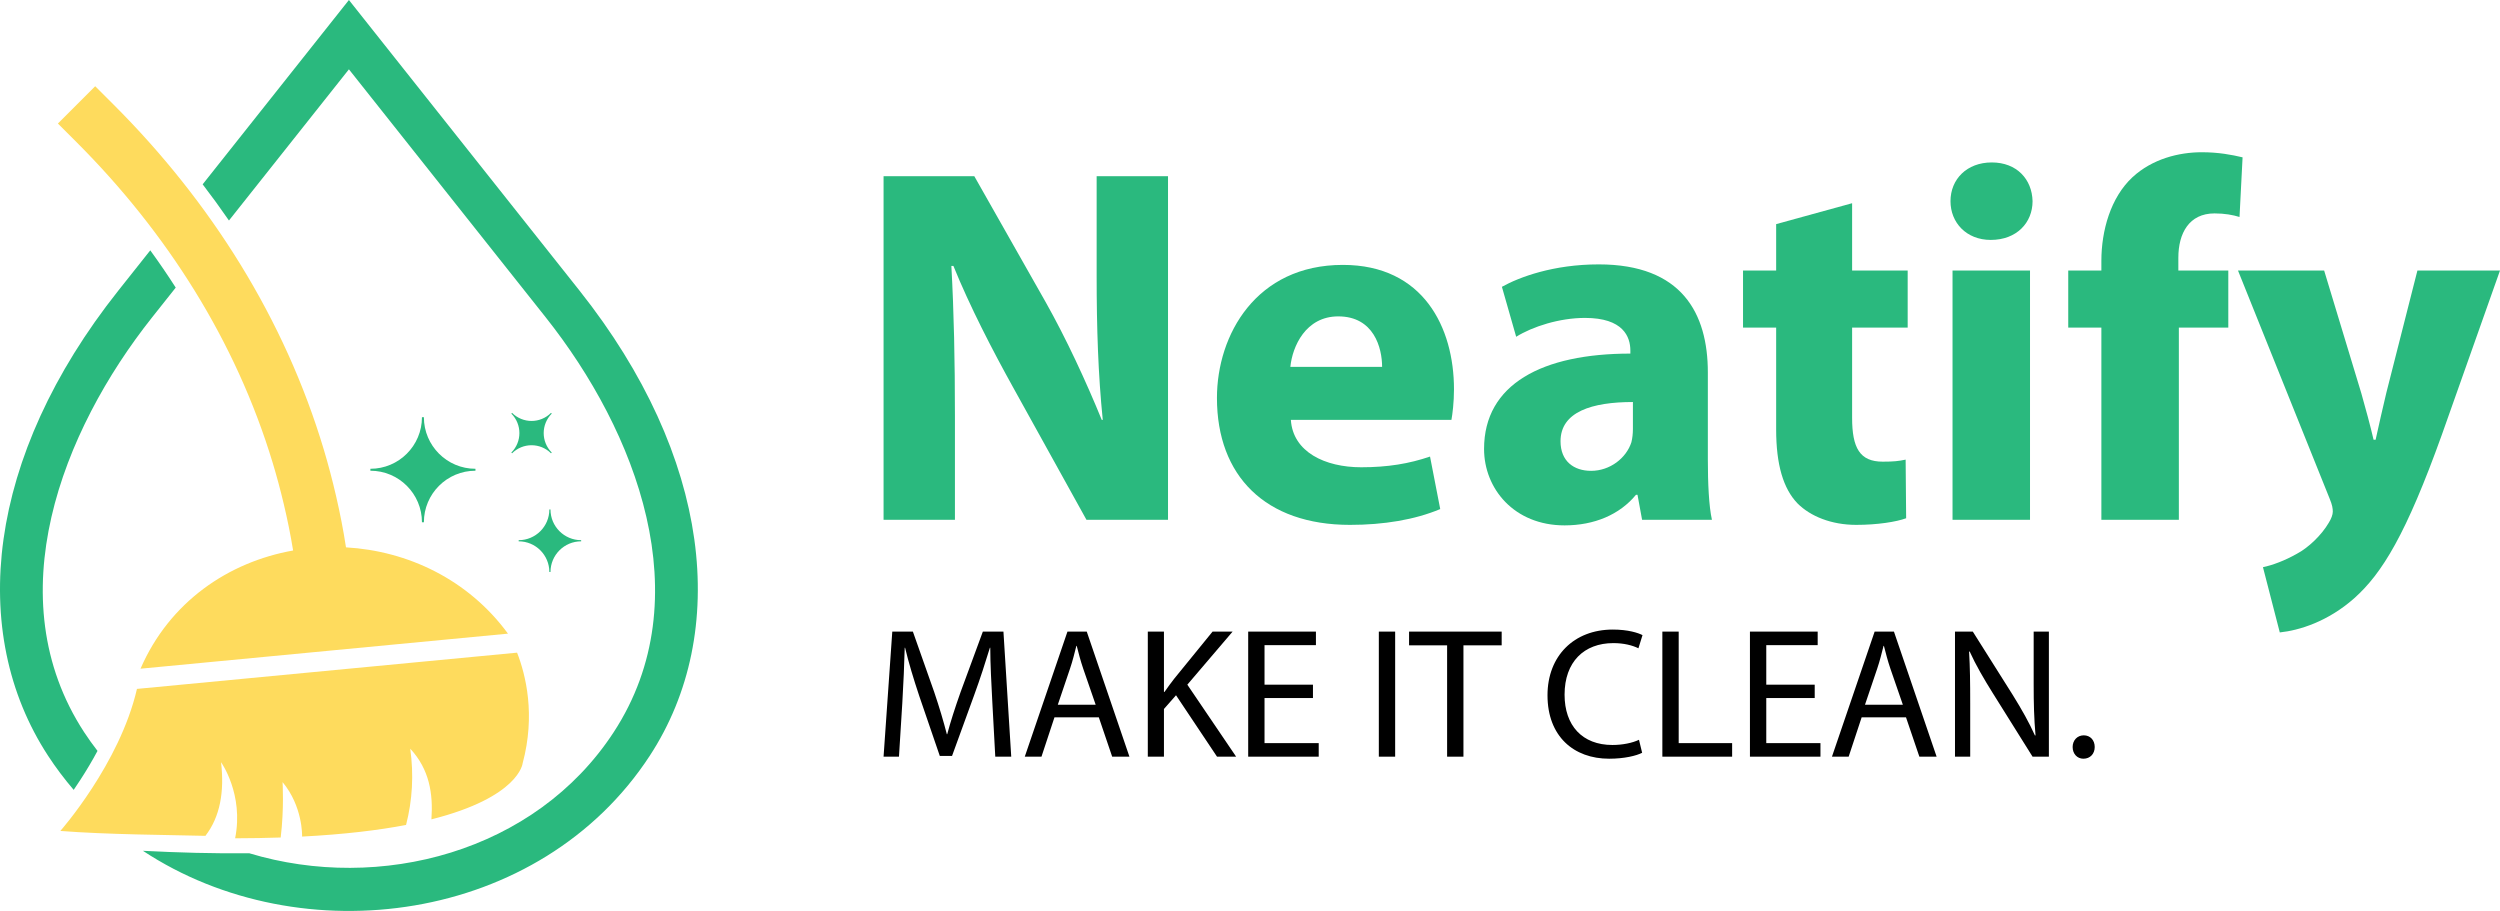
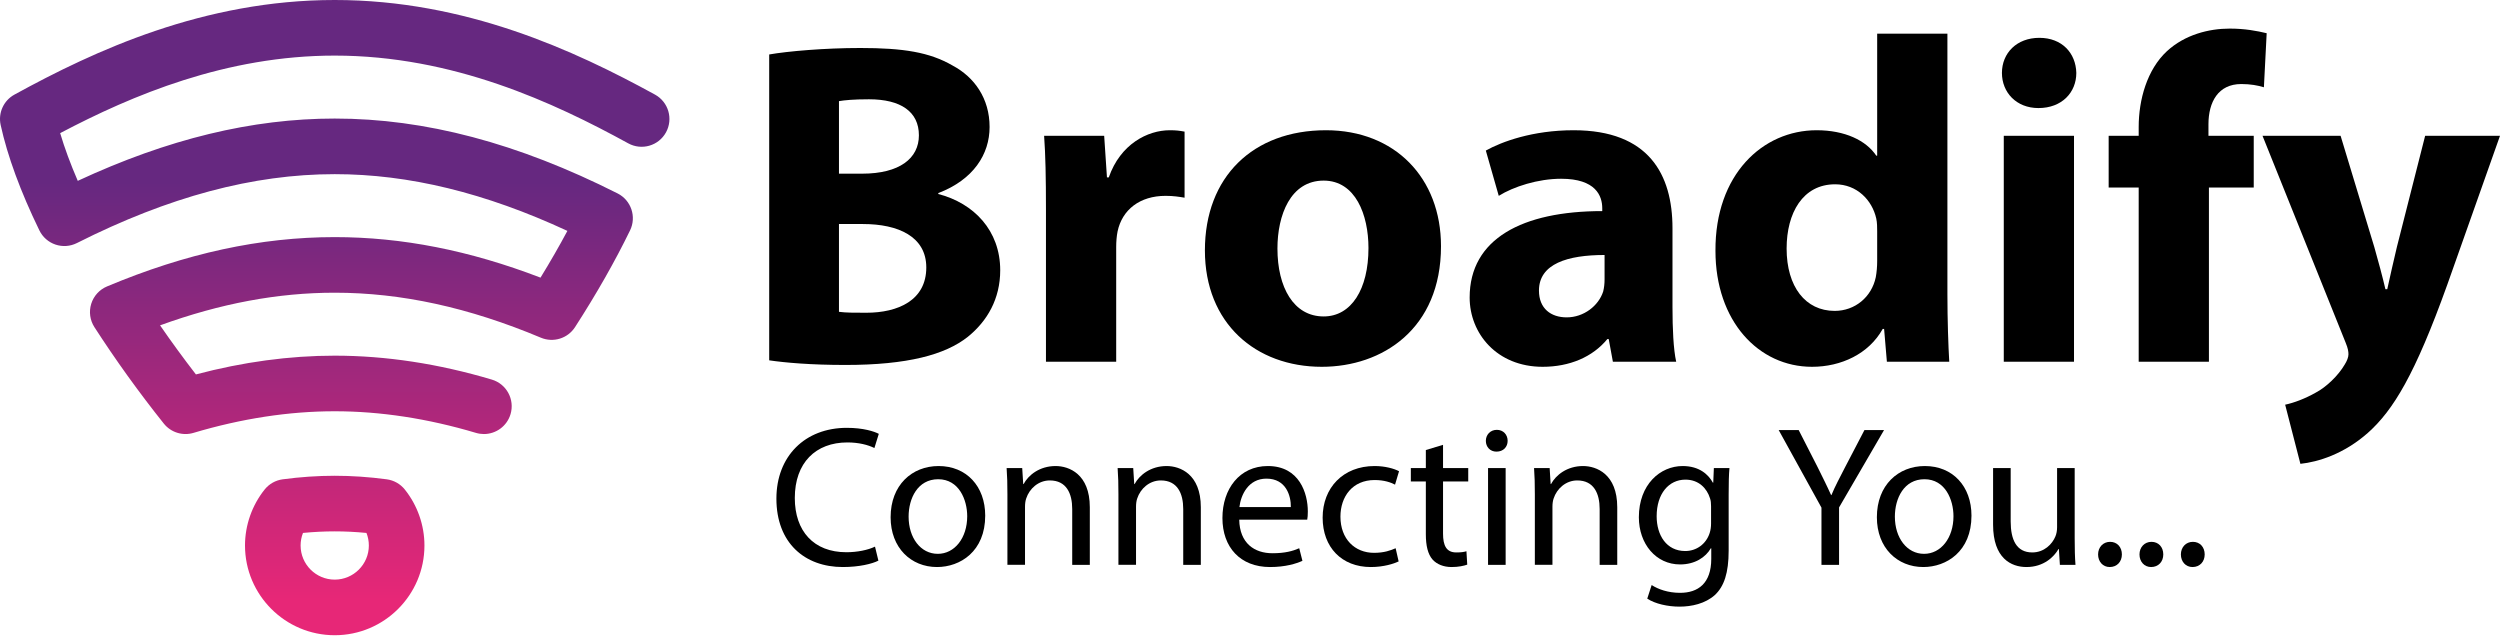
- <svg xmlns="http://www.w3.org/2000/svg" version="1.1" id="Layer_1" x="0px" y="0px" width="2165.936px" height="789.231px" viewBox="0 0 2165.936 789.231" enable-background="new 0 0 2165.936 789.231" xml:space="preserve">
+ <svg xmlns="http://www.w3.org/2000/svg" xmlns:xlink="http://www.w3.org/1999/xlink" version="1.1" id="Layer_1" x="0px" y="0px" width="1002.508px" height="254.728px" viewBox="0 0 1002.508 254.728" enable-background="new 0 0 1002.508 254.728" xml:space="preserve">
  <g>
    <g>
-       <path fill-rule="evenodd" clip-rule="evenodd" fill="#2AB97E" d="M302.292,0l199.814,251.819    C616.273,395.703,632.745,547.76,563,654.689c-94.935,145.521-301.917,172.992-439.174,82.426    c30.19,1.549,61.182,2.455,92.104,2.117c112.944,34.164,247.854-0.799,315.8-104.939c75.815-116.234,19.292-260.756-58.872-359.27    L302.292,60.056l-103.93,130.985c-7.322-10.631-14.922-21.091-22.782-31.347L302.292,0L302.292,0z M63.845,684.322    c-7.946-9.273-15.402-19.135-22.254-29.633c-69.754-106.93-53.281-258.987,60.884-402.871l27.719-34.926    c7.669,10.544,15.02,21.311,22.053,32.278l-20.521,25.852C53.551,373.537-2.964,518.059,72.862,634.293    c3.676,5.629,7.571,11.037,11.621,16.27c-4.627,8.648-9.64,17.029-14.824,25.016C67.8,678.453,65.857,681.381,63.845,684.322    L63.845,684.322z" />
-       <path fill-rule="evenodd" clip-rule="evenodd" fill="#FEDB5D" d="M440.088,548.973l-318.35,30.363    c25.197-58.035,76.305-92.451,132.205-102.408c-4.321-26.836-11.093-54.148-17.635-75.787    c-31.963-105.787-92.057-200.026-169.99-277.96l-16.163-16.154l32.317-32.319l16.164,16.155    c83.773,83.783,148.072,185.307,182.045,299.125c7.253,24.303,14.566,54.553,19.078,84.227    C353.102,477.273,405.653,501.963,440.088,548.973L440.088,548.973z M447.987,565.443c7.504,19.242,16.125,53.859,4.801,95.896    c0,0-2.801,29.285-79.011,48.529c1.55-22.244-1.723-43.326-18.356-61.223c3.127,22.459,1.923,44.48-3.619,66.07    c-23.907,4.58-53.504,8.17-90.074,10.074c0.028-0.836,0.625-26.104-16.924-47.191c0,0,1.443,23.051-1.625,47.99    c-12.402,0.424-25.555,0.654-39.477,0.684c7.668-38.227-12.182-65.906-12.182-65.906c2.975,25.582-0.807,47.26-13.555,63.789    c-32.849-0.828-84.966-1.068-125.684-4.244c0,0,51.416-58.148,66.377-123.064L447.987,565.443L447.987,565.443z" />
-       <path fill-rule="evenodd" clip-rule="evenodd" fill="#2AB97E" d="M320.889,407.818c24.668,0,44.681,20.012,44.681,44.68h1.675    c0-24.668,20.012-44.68,44.682-44.68v-1.676c-24.67,0-44.682-20.012-44.682-44.68h-1.675c0,24.668-20.013,44.68-44.681,44.68    V407.818L320.889,407.818z" />
-       <path fill-rule="evenodd" clip-rule="evenodd" fill="#2AB97E" d="M449.353,468.988c14.673,0,26.583,11.912,26.583,26.586h0.992    c0-14.674,11.9-26.586,26.582-26.586v-0.99c-14.682,0-26.582-11.9-26.582-26.584h-0.992c0,14.684-11.91,26.584-26.583,26.584    V468.988L449.353,468.988z" />
-       <path fill-rule="evenodd" clip-rule="evenodd" fill="#2AB97E" d="M443.012,358.346c9.314,9.312,9.314,24.426,0,33.742l0.636,0.633    c9.313-9.313,24.428-9.313,33.741,0l0.635-0.633c-9.313-9.315-9.313-24.43,0-33.742l-0.635-0.637    c-9.313,9.323-24.428,9.323-33.741,0L443.012,358.346L443.012,358.346z" />
+       <g>
+         <defs>
+           <path id="SVGID_1_" d="M5.788,37.94c-4.335,2.377-6.586,7.327-5.53,12.156c2.733,12.497,7.959,26.727,15.533,42.295      c1.306,2.683,3.633,4.732,6.46,5.686c2.828,0.954,5.919,0.735,8.584-0.609c36.87-18.593,70.688-27.631,103.388-27.631      c29.696,0,60.315,7.454,93.302,22.749c-3.266,6.115-6.868,12.378-10.778,18.745c-28.474-10.927-55.555-16.25-82.524-16.25      c-29.729,0-59.597,6.47-91.312,19.781c-3.041,1.276-5.36,3.834-6.335,6.985c-0.975,3.149-0.505,6.57,1.284,9.34      c8.5,13.168,17.862,26.18,27.826,38.669c2.837,3.552,7.546,5.029,11.902,3.729c19.274-5.751,38.329-8.667,56.634-8.667      s37.36,2.916,56.634,8.667c1.063,0.316,2.136,0.468,3.191,0.468c4.803,0,9.236-3.127,10.679-7.964      c1.761-5.899-1.594-12.109-7.495-13.87c-21.344-6.367-42.544-9.598-63.009-9.598c-18.114,0-36.803,2.53-55.659,7.527      c-4.983-6.453-9.787-13.031-14.377-19.683c24.229-8.795,47.256-13.09,70.036-13.09c26.708,0,53.754,5.902,82.682,18.045      c4.986,2.091,10.751,0.306,13.681-4.234c8.61-13.336,16.035-26.39,22.07-38.796c2.666-5.481,0.437-12.088-5.006-14.831      c-40.055-20.202-77.159-30.02-113.427-30.02c-33.113,0-66.921,8.185-103.037,24.981c-2.933-6.791-5.293-13.185-7.059-19.132      c28.98-15.266,66.562-31.094,110.096-31.094c47.455,0,87.837,18.808,117.715,35.192c5.398,2.96,12.176,0.984,15.135-4.415      c2.961-5.396,0.983-12.174-4.414-15.134C230.451,20.276,186.743,0,134.225,0S38,20.276,5.788,37.94" />
+         </defs>
+         <clipPath id="SVGID_2_">
+           <use xlink:href="#SVGID_1_" overflow="visible" />
+         </clipPath>
+         <linearGradient id="SVGID_3_" gradientUnits="userSpaceOnUse" x1="-572.382" y1="1110.964" x2="-571.621" y2="1110.964" gradientTransform="matrix(-9.600000e-006 -220.61 -220.61 9.600000e-006 245224.484 -126031.859)">
+           <stop offset="0" style="stop-color:#E72777" />
+           <stop offset="1" style="stop-color:#662880" />
+         </linearGradient>
+         <rect x="-0.798" clip-path="url(#SVGID_2_)" fill="url(#SVGID_3_)" width="270.833" height="174.886" />
+       </g>
+       <g>
+         <defs>
+           <path id="SVGID_4_" d="M120.544,218.749c0-1.757,0.326-3.456,0.957-5.042c4.317-0.417,8.579-0.628,12.724-0.628      c4.142,0,8.404,0.211,12.725,0.63c0.631,1.585,0.959,3.283,0.959,5.04c0,7.545-6.139,13.683-13.684,13.683      C126.681,232.432,120.544,226.294,120.544,218.749 M113.35,192.208c-2.845,0.382-5.433,1.845-7.226,4.087      c-5.08,6.351-7.876,14.325-7.876,22.454c0,19.838,16.14,35.979,35.977,35.979c19.839,0,35.979-16.141,35.979-35.979      c0-8.131-2.798-16.105-7.878-22.455c-1.793-2.242-4.382-3.705-7.227-4.086c-7.073-0.946-14.096-1.426-20.874-1.426      C127.44,190.782,120.417,191.262,113.35,192.208" />
+         </defs>
+         <clipPath id="SVGID_5_">
+           <use xlink:href="#SVGID_4_" overflow="visible" />
+         </clipPath>
+         <linearGradient id="SVGID_6_" gradientUnits="userSpaceOnUse" x1="-572.381" y1="1110.966" x2="-571.62" y2="1110.966" gradientTransform="matrix(-9.600000e-006 -220.6076 -220.6076 9.600000e-006 245221.844 -126030.5)">
+           <stop offset="0" style="stop-color:#E72777" />
+           <stop offset="1" style="stop-color:#662880" />
+         </linearGradient>
+         <rect x="98.248" y="190.782" clip-path="url(#SVGID_5_)" fill="url(#SVGID_6_)" width="71.956" height="63.945" />
+       </g>
    </g>
    <g>
      <g>
-         <path fill="#2AB97E" d="M765.499,450.32V152.656h78.612l61.83,109.085c17.665,31.356,34.889,68.454,48.58,102.019h0.883     c-3.975-39.306-5.3-79.495-5.3-124.542v-86.562h61.83V450.32h-70.662l-63.596-114.825     c-17.665-31.798-37.539-70.221-51.672-105.11h-1.767c2.208,39.748,3.092,81.703,3.092,130.283v89.652H765.499z" />
-         <path fill="#2AB97E" d="M1118.371,363.76c1.766,27.823,29.589,41.072,60.946,41.072c22.964,0,41.513-3.091,59.621-9.274     l8.833,45.489c-22.083,9.273-49.022,13.69-78.17,13.69c-73.313,0-115.268-42.397-115.268-109.968     c0-54.764,34.005-115.269,109.084-115.269c69.779,0,96.277,54.322,96.277,107.761c0,11.482-1.325,21.64-2.208,26.498H1118.371z      M1197.424,317.829c0-16.341-7.066-43.722-37.98-43.722c-28.265,0-39.748,26.057-41.514,43.722H1197.424z" />
-         <path fill="#2AB97E" d="M1479.634,398.208c0,20.314,0.884,40.188,3.534,52.112h-60.506l-3.975-21.64h-1.324     c-14.133,17.224-36.215,26.498-61.83,26.498c-43.722,0-69.779-31.798-69.779-66.246c0-56.088,50.347-82.586,126.75-82.586v-2.649     c0-11.925-6.183-28.266-39.306-28.266c-22.082,0-45.488,7.508-59.621,16.341l-12.366-43.28     c15.016-8.392,44.605-19.433,83.912-19.433c71.988,0,94.51,42.397,94.51,93.628V398.208z M1414.713,348.303     c-35.331,0-62.713,8.391-62.713,34.006c0,17.224,11.483,25.615,26.499,25.615c16.341,0,30.473-11.041,34.89-24.731     c0.883-3.533,1.324-7.508,1.324-11.483V348.303z" />
-         <path fill="#2AB97E" d="M1604.623,176.063v58.296h48.139v49.464h-48.139v78.17c0,26.057,6.624,37.98,26.498,37.98     c9.274,0,13.69-0.441,19.874-1.766l0.441,50.788c-8.392,3.091-24.731,5.741-43.28,5.741c-21.641,0-39.748-7.508-50.789-18.549     c-12.365-12.808-18.549-33.564-18.549-64.037v-88.328h-28.707v-49.464h28.707V194.17L1604.623,176.063z" />
-         <path fill="#2AB97E" d="M1760.96,174.297c0,18.549-13.69,33.564-36.214,33.564c-21.199,0-34.889-15.016-34.889-33.564     c0-18.99,14.132-33.564,35.771-33.564C1747.27,140.732,1760.52,155.307,1760.96,174.297z M1691.623,450.32V234.359h67.129V450.32     H1691.623z" />
-         <path fill="#2AB97E" d="M1820.577,450.32V283.823h-28.706v-49.464h28.706v-8.391c0-26.057,7.95-54.764,26.94-72.429     c17.224-15.899,40.188-21.641,60.063-21.641c14.574,0,26.057,2.208,35.331,4.416l-2.649,51.672     c-5.742-1.767-12.808-3.092-21.641-3.092c-22.082,0-31.355,17.225-31.355,38.423v11.041h43.28v49.464h-42.84V450.32H1820.577z" />
-         <path fill="#2AB97E" d="M2013.57,234.359l32.239,106.436c3.533,12.365,7.949,28.706,10.6,40.188h1.767     c2.649-11.924,6.183-27.823,9.273-40.631l26.941-105.993h71.545l-50.348,142.208c-30.914,86.119-51.671,120.125-75.961,141.766     c-22.966,20.315-47.697,27.823-64.479,29.59l-14.574-56.53c8.392-1.766,18.99-5.74,29.148-11.481     c10.158-5.3,21.64-16.341,27.823-26.94c2.208-3.533,3.533-7.066,3.533-9.717c0-2.649-0.442-5.74-2.65-11.04l-79.494-197.854     H2013.57z" />
+         <path d="M308.451,21.841c7.411-1.296,22.233-2.594,36.5-2.594c17.231,0,27.792,1.667,37.056,7.04     c8.708,4.633,14.822,13.155,14.822,24.643c0,10.932-6.484,21.122-20.565,26.496v0.37c14.266,3.705,24.827,14.637,24.827,30.571     c0,11.488-5.188,20.38-12.97,26.68c-9.078,7.226-24.271,11.302-49.099,11.302c-13.896,0-24.271-0.927-30.571-1.854V21.841z      M336.428,69.643h9.264c15.008,0,22.79-6.115,22.79-15.378c0-9.449-7.226-14.452-20.01-14.452c-6.299,0-9.819,0.371-12.043,0.742     V69.643z M336.428,125.041c2.779,0.371,6.114,0.371,10.932,0.371c12.784,0,24.086-5.002,24.086-18.157     c0-12.413-11.302-17.417-25.383-17.417h-9.635V125.041z" />
+         <path d="M419.433,84.28c0-13.34-0.185-22.048-0.741-29.83h24.086l1.112,16.675h0.741c4.632-13.34,15.563-18.899,24.457-18.899     c2.594,0,3.891,0.186,5.929,0.556v26.495c-2.224-0.371-4.446-0.741-7.596-0.741c-10.376,0-17.416,5.558-19.269,14.266     c-0.371,1.853-0.556,4.076-0.556,6.299v45.95h-28.163V84.28z" />
+         <path d="M577.846,98.731c0,33.165-23.529,48.357-47.801,48.357c-26.495,0-46.875-17.416-46.875-46.69     c0-29.459,19.269-48.172,48.543-48.172C559.319,52.227,577.846,71.311,577.846,98.731z M512.258,99.658     c0,15.563,6.485,27.236,18.527,27.236c11.117,0,17.974-10.931,17.974-27.421c0-13.34-5.188-27.05-17.974-27.05     C517.446,72.423,512.258,86.318,512.258,99.658z" />
+         <path d="M670.673,123.189c0,8.522,0.37,16.86,1.482,21.862h-25.384l-1.668-9.079h-0.555     c-5.929,7.226-15.192,11.116-25.939,11.116c-18.343,0-29.274-13.339-29.274-27.791c0-23.531,21.122-34.646,53.176-34.646v-1.112     c0-5.002-2.595-11.858-16.489-11.858c-9.264,0-19.085,3.15-25.014,6.855l-5.188-18.158c6.3-3.521,18.713-8.152,35.203-8.152     c30.2,0,39.649,17.787,39.649,39.279V123.189z M643.437,102.252c-14.821,0-26.31,3.521-26.31,14.266     c0,7.226,4.817,10.747,11.117,10.747c6.854,0,12.784-4.632,14.637-10.376c0.37-1.482,0.556-3.149,0.556-4.817V102.252z" />
+         <path d="M780.917,13.504V118c0,10.191,0.37,20.936,0.74,27.051h-25.012l-1.112-13.155h-0.556     c-5.559,10.005-16.674,15.192-28.349,15.192c-21.49,0-38.722-18.342-38.722-46.504c-0.186-30.571,18.898-48.358,40.576-48.358     c11.302,0,19.824,4.077,23.9,10.19h0.37V13.504H780.917z M752.753,92.803c0-1.482,0-3.52-0.37-5.188     c-1.668-7.411-7.781-13.711-16.49-13.711c-12.968,0-19.454,11.487-19.454,25.753c0,15.378,7.597,25.013,19.271,25.013     c8.151,0,14.82-5.558,16.488-13.525c0.371-2.038,0.556-4.262,0.556-6.485V92.803z" />
+         <path d="M832.61,29.252c0,7.782-5.743,14.081-15.192,14.081c-8.895,0-14.638-6.299-14.638-14.081     c0-7.967,5.929-14.081,15.01-14.081C826.867,15.171,832.424,21.285,832.61,29.252z M803.521,145.051V54.45h28.163v90.601H803.521     z" />
+         <path d="M857.621,145.051v-69.85h-12.042V54.45h12.042V50.93c0-10.932,3.336-22.975,11.302-30.385     c7.228-6.67,16.861-9.079,25.198-9.079c6.114,0,10.931,0.926,14.823,1.853l-1.112,21.678c-2.408-0.741-5.372-1.297-9.078-1.297     c-9.265,0-13.156,7.226-13.156,16.119v4.632h18.158v20.751h-17.972v69.85H857.621z" />
+         <path d="M938.586,54.45l13.525,44.651c1.483,5.188,3.336,12.044,4.447,16.861h0.741c1.111-5.003,2.594-11.673,3.892-17.045     l11.301-44.467h30.016l-21.122,59.66c-12.97,36.13-21.677,50.396-31.867,59.475c-9.635,8.522-20.011,11.672-27.052,12.413     l-6.113-23.715c3.521-0.741,7.967-2.409,12.228-4.817c4.262-2.224,9.08-6.855,11.672-11.303c0.927-1.481,1.484-2.964,1.484-4.076     s-0.186-2.408-1.112-4.632L907.274,54.45H938.586z" />
      </g>
      <g>
-         <path d="M859.709,607.975c-0.804-15.112-1.769-33.439-1.769-46.784h-0.322c-3.858,12.54-8.199,26.206-13.665,41.157     l-19.131,52.572h-10.611l-17.685-51.607c-5.145-15.434-9.325-29.26-12.379-42.122h-0.321c-0.321,13.506-1.125,31.511-2.09,47.91     l-2.894,46.462h-13.344l7.556-108.358H790.9l18.488,52.41c4.501,13.345,8.038,25.241,10.932,36.495h0.322     c2.894-10.932,6.752-22.83,11.575-36.495l19.292-52.41h17.846l6.752,108.358h-13.826L859.709,607.975z" />
-         <path d="M913.563,621.479l-11.253,34.083h-14.47l36.977-108.358h16.72l36.977,108.358h-14.952l-11.575-34.083H913.563z      M949.254,610.547l-10.771-31.188c-2.412-7.074-4.02-13.505-5.627-19.775h-0.321c-1.607,6.271-3.216,13.023-5.466,19.614     l-10.611,31.35H949.254z" />
-         <path d="M994.429,547.204h13.987v52.251h0.482c2.894-4.18,5.788-8.04,8.521-11.576l33.119-40.675h17.362l-39.227,45.98     l42.282,62.378h-16.559l-35.53-53.215l-10.45,11.897v41.317h-13.987V547.204z" />
-         <path d="M1137.511,604.76h-41.96v39.066h46.945v11.736h-61.093V547.204h58.681v11.737h-44.533v34.243h41.96V604.76z" />
-         <path d="M1208.728,547.204v108.358h-14.148V547.204H1208.728z" />
-         <path d="M1253.742,559.101h-32.958v-11.896h80.225v11.896h-33.119v96.462h-14.147V559.101z" />
-         <path d="M1422.706,652.187c-4.984,2.572-15.434,5.145-28.617,5.145c-30.546,0-53.375-19.293-53.375-54.983     c0-34.082,22.99-56.912,56.591-56.912c13.344,0,22.025,2.895,25.723,4.823l-3.538,11.415c-5.145-2.573-12.701-4.502-21.704-4.502     c-25.4,0-42.282,16.238-42.282,44.694c0,26.687,15.272,43.567,41.479,43.567c8.682,0,17.362-1.768,22.989-4.501L1422.706,652.187     z" />
-         <path d="M1440.227,547.204h14.148v96.622h46.301v11.736h-60.45V547.204z" />
-         <path d="M1572.215,604.76h-41.961v39.066h46.944v11.736h-61.092V547.204h58.683v11.737h-44.535v34.243h41.961V604.76z" />
-         <path d="M1612.886,621.479l-11.253,34.083h-14.471l36.979-108.358h16.721l36.977,108.358h-14.953l-11.574-34.083H1612.886z      M1648.577,610.547l-10.771-31.188c-2.412-7.074-4.021-13.505-5.629-19.775h-0.321c-1.606,6.271-3.215,13.023-5.465,19.614     l-10.61,31.35H1648.577z" />
-         <path d="M1693.752,655.563V547.204h15.434l34.565,54.822c7.878,12.701,14.309,24.116,19.294,35.208l0.481-0.16     c-1.286-14.469-1.608-27.651-1.608-44.532v-45.338h13.183v108.358h-14.147l-34.404-54.982     c-7.555-12.059-14.79-24.438-20.096-36.174l-0.482,0.16c0.804,13.666,0.964,26.688,0.964,44.694v46.302H1693.752z" />
-         <path d="M1795.676,647.202c0-5.788,4.021-10.128,9.646-10.128c5.628,0,9.486,4.18,9.486,10.128     c0,5.788-3.858,10.129-9.808,10.129C1799.534,657.331,1795.676,652.99,1795.676,647.202z" />
+         <path d="M352.241,224.817c-2.486,1.283-7.699,2.566-14.275,2.566c-15.238,0-26.626-9.624-26.626-27.429     c0-17.002,11.469-28.391,28.23-28.391c6.657,0,10.987,1.443,12.832,2.406l-1.764,5.694c-2.566-1.283-6.336-2.246-10.827-2.246     c-12.672,0-21.093,8.1-21.093,22.295c0,13.313,7.619,21.734,20.691,21.734c4.331,0,8.662-0.882,11.469-2.246L352.241,224.817z" />
+         <path d="M395.072,206.771c0,14.356-10.025,20.612-19.328,20.612c-10.426,0-18.606-7.699-18.606-19.97     c0-12.912,8.581-20.531,19.248-20.531C387.533,186.882,395.072,194.982,395.072,206.771z M364.355,207.173     c0,8.501,4.812,14.917,11.709,14.917c6.737,0,11.79-6.336,11.79-15.078c0-6.576-3.288-14.837-11.629-14.837     C367.964,192.175,364.355,199.875,364.355,207.173z" />
+         <path d="M403.977,198.19c0-4.09-0.08-7.298-0.321-10.506h6.256l0.401,6.416h0.16c1.925-3.609,6.416-7.218,12.832-7.218     c5.374,0,13.714,3.208,13.714,16.521v23.098h-7.058v-22.376c0-6.255-2.326-11.469-8.982-11.469c-4.571,0-8.18,3.289-9.463,7.218     c-0.321,0.882-0.481,2.085-0.481,3.288v23.338h-7.058V198.19z" />
+         <path d="M448.492,198.19c0-4.09-0.08-7.298-0.321-10.506h6.256l0.401,6.416h0.16c1.925-3.609,6.416-7.218,12.832-7.218     c5.374,0,13.715,3.208,13.715,16.521v23.098h-7.058v-22.376c0-6.255-2.326-11.469-8.982-11.469c-4.571,0-8.18,3.289-9.463,7.218     c-0.321,0.882-0.481,2.085-0.481,3.288v23.338h-7.058V198.19z" />
+         <path d="M496.935,208.376c0.161,9.543,6.176,13.474,13.313,13.474c5.053,0,8.181-0.882,10.747-2.005l1.283,5.053     c-2.486,1.123-6.817,2.486-12.993,2.486c-11.949,0-19.087-7.94-19.087-19.649c0-11.709,6.897-20.853,18.205-20.853     c12.752,0,16.04,11.068,16.04,18.206c0,1.444-0.08,2.486-0.24,3.289H496.935z M517.627,203.323     c0.08-4.411-1.845-11.389-9.785-11.389c-7.218,0-10.266,6.496-10.827,11.389H517.627z" />
+         <path d="M560.858,225.138c-1.845,0.882-5.935,2.246-11.147,2.246c-11.709,0-19.328-7.94-19.328-19.81     c0-11.95,8.181-20.692,20.852-20.692c4.171,0,7.86,1.043,9.784,2.085l-1.604,5.374c-1.685-0.882-4.331-1.845-8.181-1.845     c-8.902,0-13.714,6.657-13.714,14.677c0,8.982,5.774,14.516,13.474,14.516c4.01,0,6.656-0.962,8.661-1.845L560.858,225.138z" />
+         <path d="M578.664,178.381v9.303h10.105v5.374h-10.105v20.932c0,4.812,1.364,7.539,5.294,7.539c1.925,0,3.047-0.16,4.09-0.481     l0.32,5.374c-1.363,0.481-3.528,0.962-6.255,0.962c-3.288,0-5.935-1.123-7.619-2.967c-1.925-2.166-2.727-5.614-2.727-10.186     v-21.173h-6.016v-5.374h6.016v-7.218L578.664,178.381z" />
+         <path d="M604.571,176.777c0,2.406-1.684,4.331-4.491,4.331c-2.566,0-4.25-1.925-4.25-4.331s1.765-4.411,4.411-4.411     C602.807,172.366,604.571,174.291,604.571,176.777z M596.711,226.501v-38.817h7.058v38.817H596.711z" />
+         <path d="M615.479,198.19c0-4.09-0.08-7.298-0.32-10.506h6.255l0.401,6.416h0.16c1.925-3.609,6.416-7.218,12.832-7.218     c5.374,0,13.715,3.208,13.715,16.521v23.098h-7.058v-22.376c0-6.255-2.326-11.469-8.982-11.469c-4.571,0-8.181,3.289-9.464,7.218     c-0.321,0.882-0.481,2.085-0.481,3.288v23.338h-7.058V198.19z" />
+         <path d="M693.197,220.807c0,8.982-1.845,14.356-5.534,17.805c-3.85,3.448-9.303,4.651-14.195,4.651     c-4.651,0-9.784-1.123-12.912-3.208l1.765-5.454c2.566,1.684,6.576,3.128,11.388,3.128c7.219,0,12.512-3.77,12.512-13.634v-4.25     h-0.16c-2.086,3.609-6.336,6.497-12.352,6.497c-9.623,0-16.521-8.181-16.521-18.928c0-13.152,8.581-20.531,17.563-20.531     c6.737,0,10.346,3.449,12.11,6.657h0.16l0.241-5.854h6.255c-0.24,2.727-0.32,5.935-0.32,10.586V220.807z M686.139,203.002     c0-1.203-0.08-2.246-0.401-3.128c-1.283-4.17-4.651-7.539-9.864-7.539c-6.737,0-11.549,5.694-11.549,14.676     c0,7.619,3.93,13.955,11.469,13.955c4.411,0,8.341-2.727,9.784-7.218c0.401-1.203,0.562-2.566,0.562-3.77V203.002z" />
+         <path d="M730.413,226.501v-22.938l-17.162-31.117h8.02l7.619,14.917c2.005,4.09,3.689,7.378,5.373,11.148h0.16     c1.444-3.529,3.369-7.058,5.454-11.148l7.779-14.917h7.859l-18.045,31.037v23.018H730.413z" />
+         <path d="M790.567,206.771c0,14.356-10.025,20.612-19.328,20.612c-10.426,0-18.606-7.699-18.606-19.97     c0-12.912,8.581-20.531,19.248-20.531C783.028,186.882,790.567,194.982,790.567,206.771z M759.85,207.173     c0,8.501,4.813,14.917,11.709,14.917c6.737,0,11.79-6.336,11.79-15.078c0-6.576-3.288-14.837-11.63-14.837     C763.459,192.175,759.85,199.875,759.85,207.173z" />
+         <path d="M831.954,215.834c0,4.09,0.08,7.619,0.32,10.667h-6.256l-0.4-6.336h-0.16c-1.765,3.128-5.936,7.218-12.832,7.218     c-6.096,0-13.394-3.449-13.394-17.002v-22.697h7.058v21.414c0,7.378,2.325,12.431,8.661,12.431c4.732,0,8.021-3.288,9.304-6.496     c0.4-0.962,0.642-2.246,0.642-3.609v-23.739h7.058V215.834z" />
+         <path d="M841.34,222.331c0-2.887,2.005-5.053,4.812-5.053s4.731,2.085,4.731,5.053c0,2.887-1.925,5.053-4.892,5.053     C843.264,227.383,841.34,225.218,841.34,222.331z" />
+         <path d="M857.942,222.331c0-2.887,2.005-5.053,4.812-5.053s4.731,2.085,4.731,5.053c0,2.887-1.925,5.053-4.892,5.053     C859.866,227.383,857.942,225.218,857.942,222.331z" />
+         <path d="M874.543,222.331c0-2.887,2.006-5.053,4.813-5.053s4.731,2.085,4.731,5.053c0,2.887-1.925,5.053-4.892,5.053     C876.469,227.383,874.543,225.218,874.543,222.331z" />
      </g>
    </g>
  </g>
</svg>
